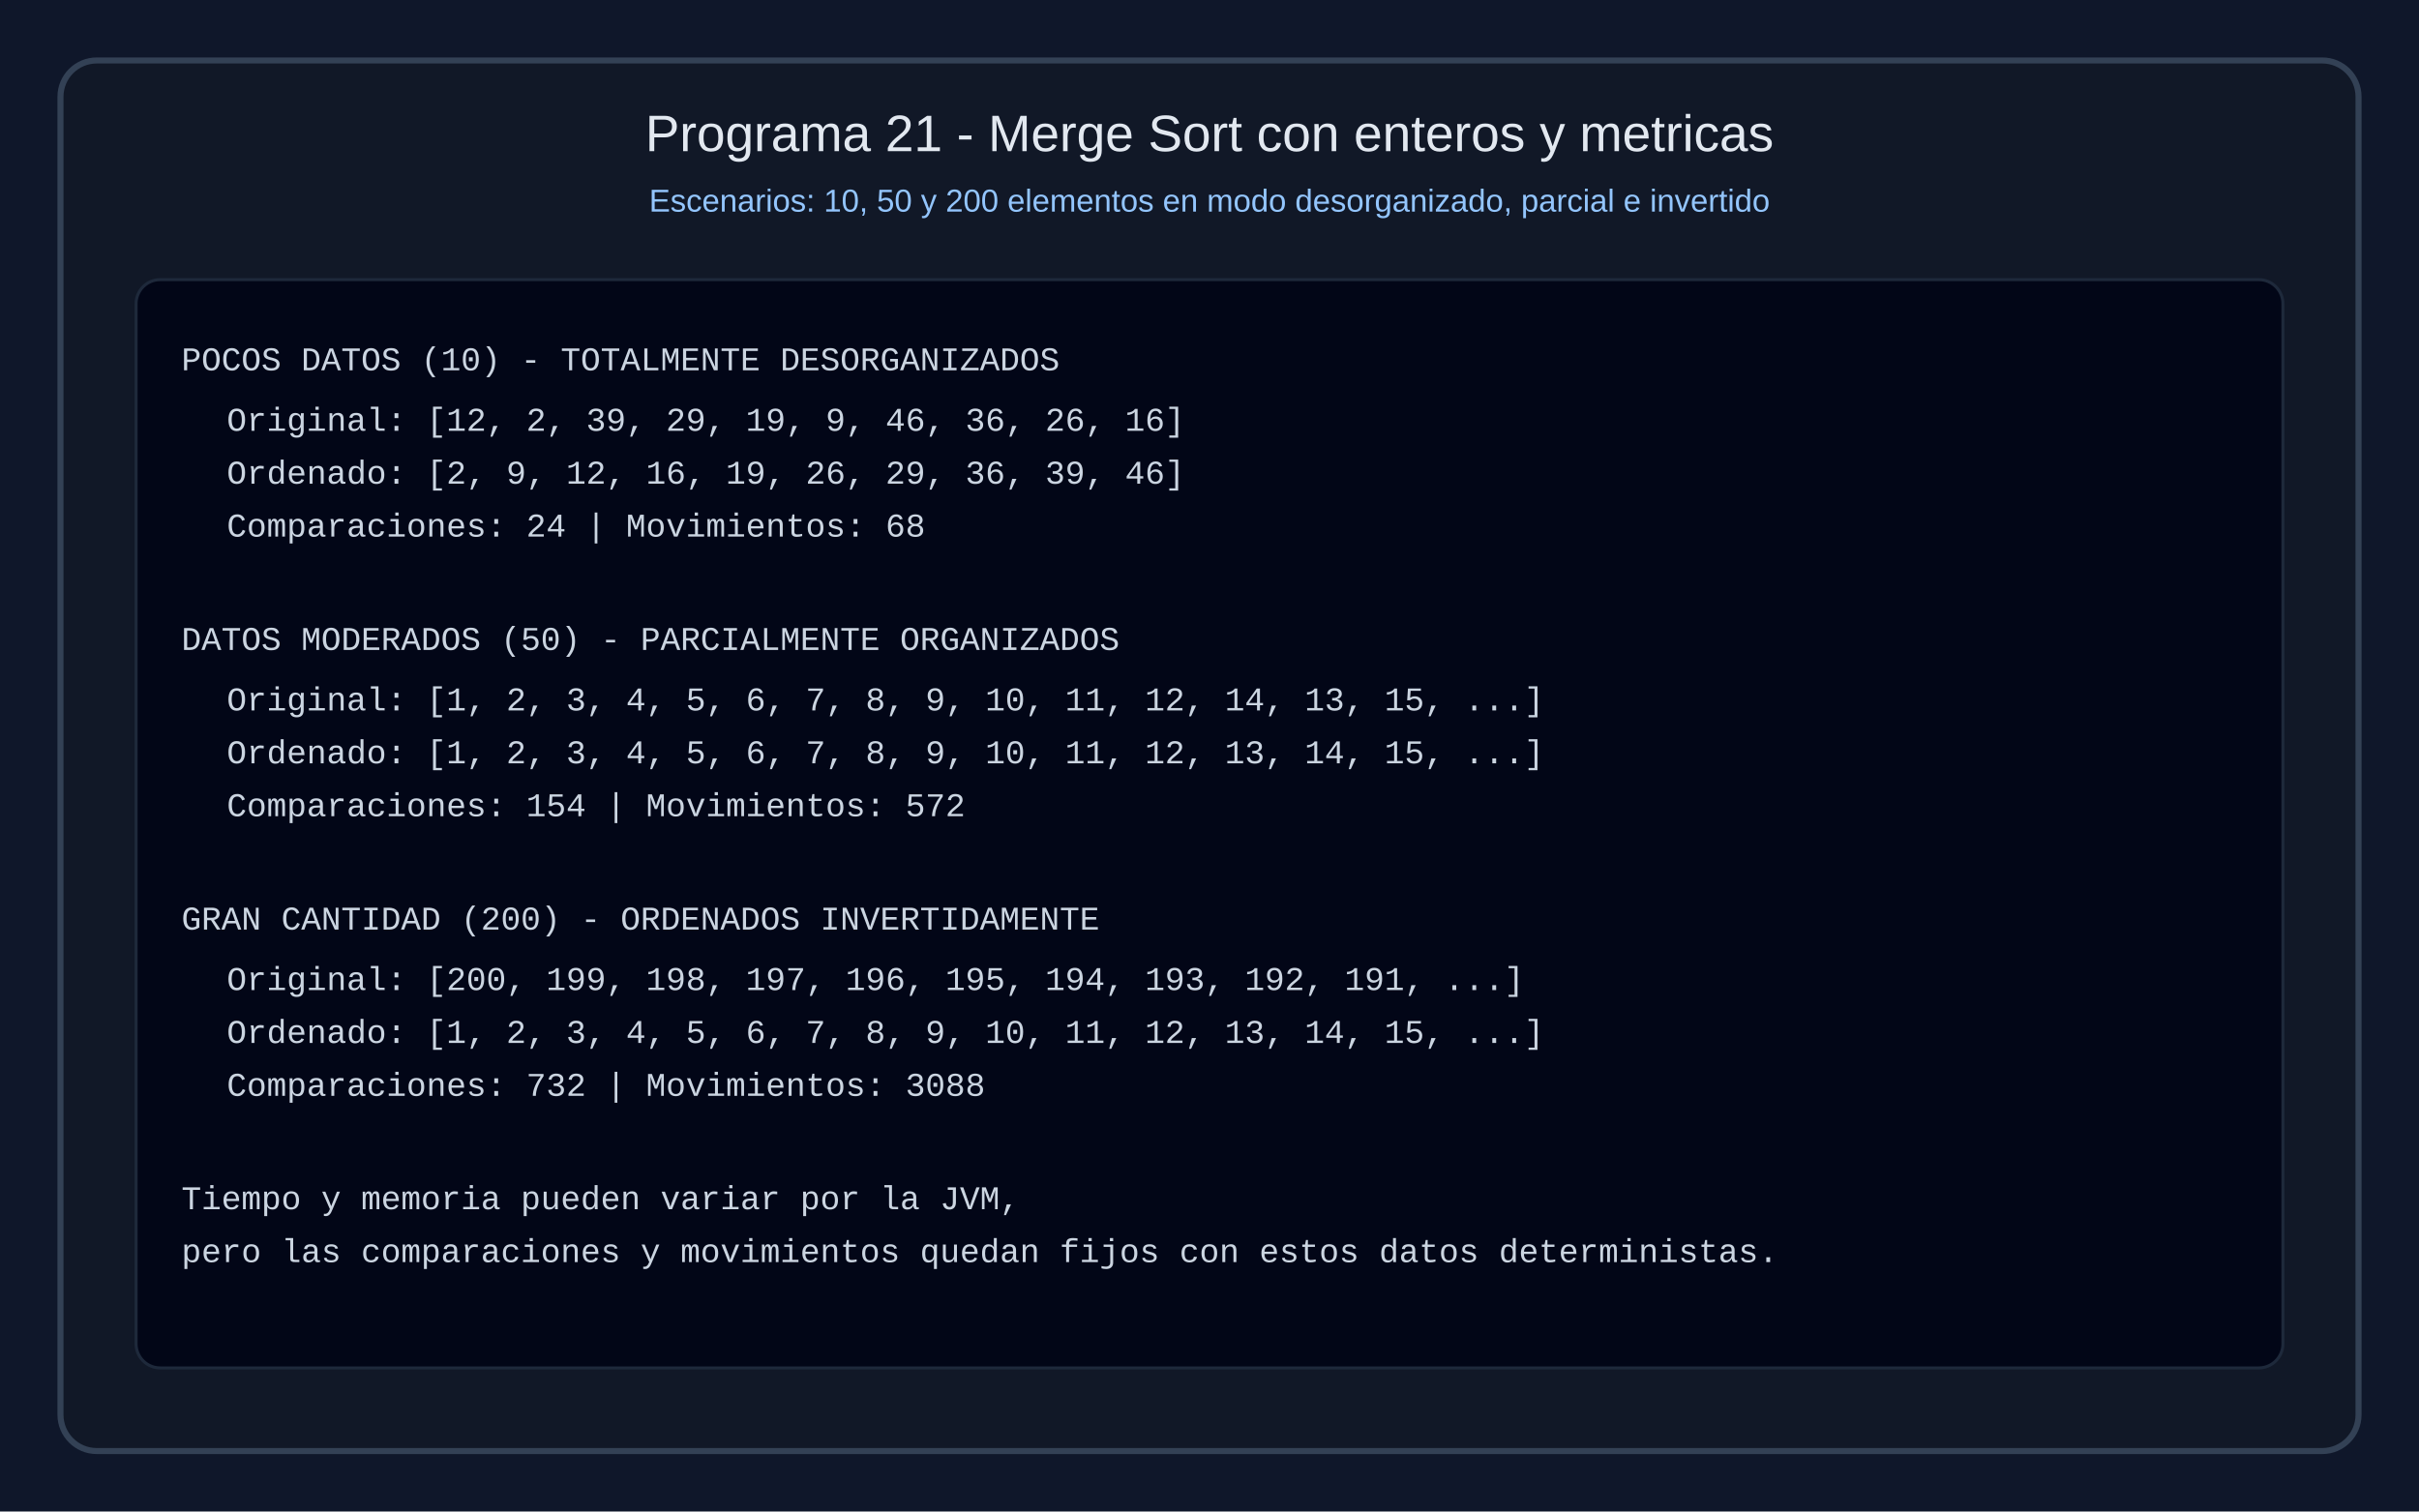
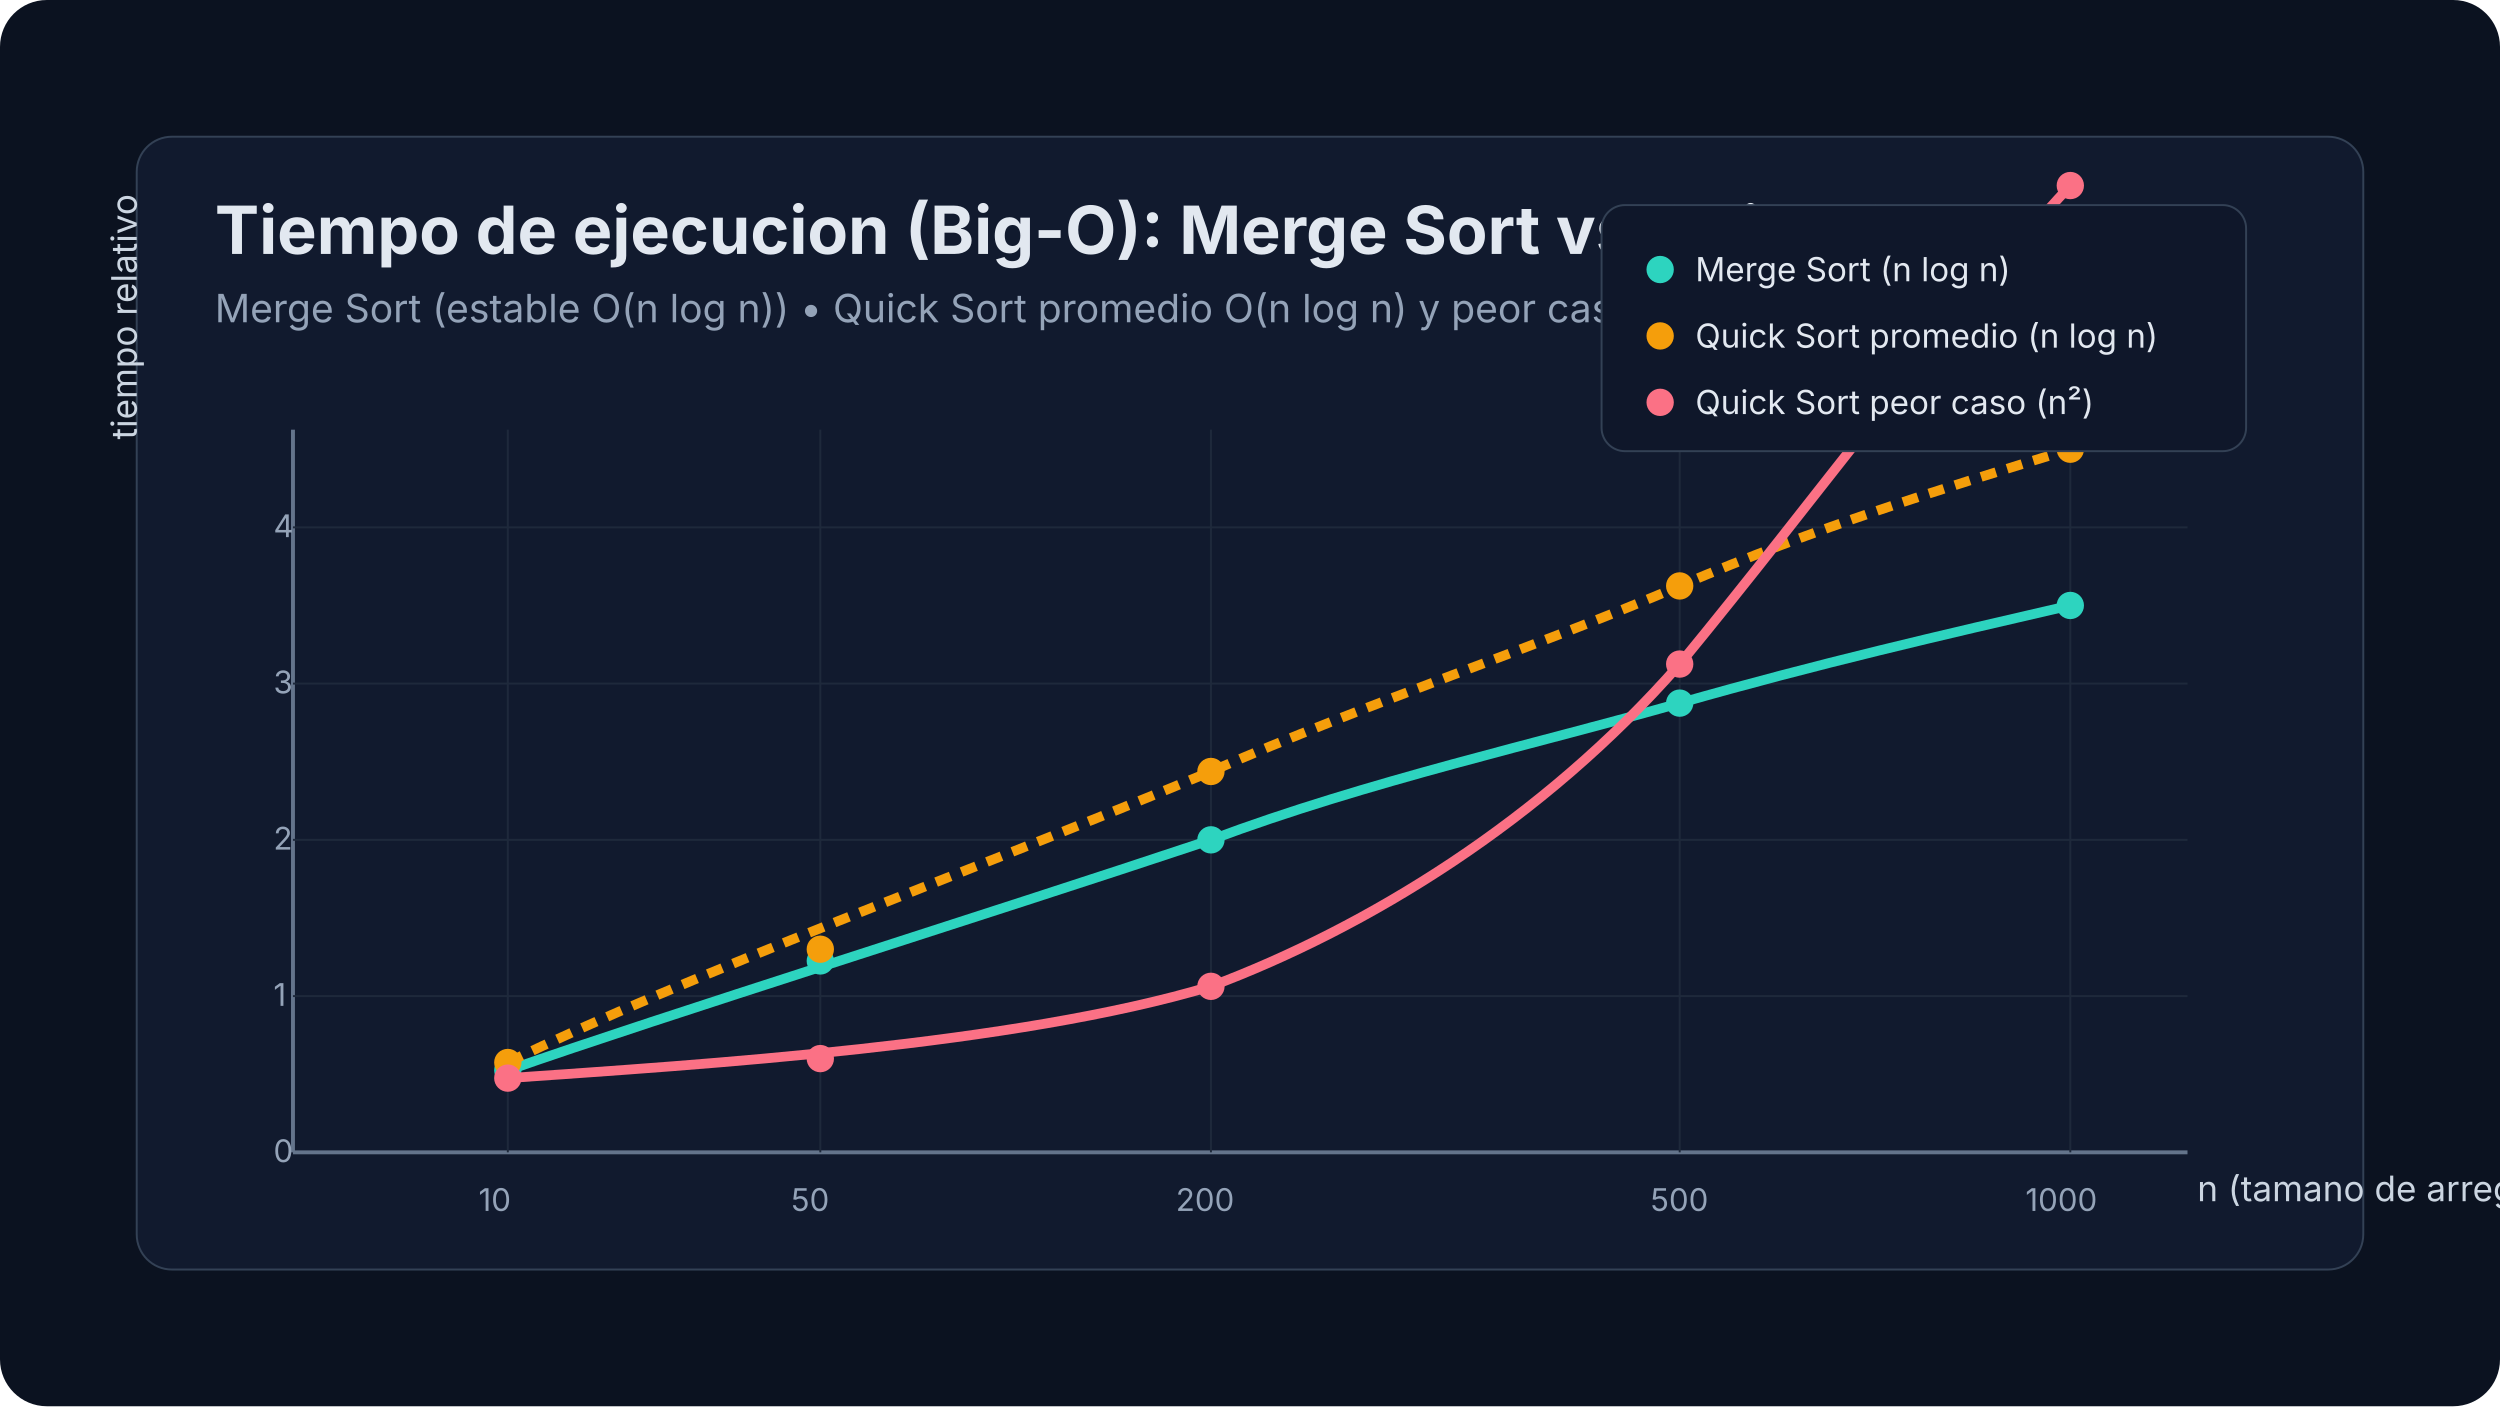
- <svg xmlns="http://www.w3.org/2000/svg" width="1600" height="1000" viewBox="0 0 1600 1000" role="img" aria-labelledby="title desc">
-   <rect width="1600" height="1000" fill="#0f172a" />
-   <rect x="40" y="40" width="1520" height="920" rx="24" fill="#111827" stroke="#334155" stroke-width="4" />
-   <text x="800" y="100" text-anchor="middle" fill="#e2e8f0" font-family="Arial, sans-serif" font-size="34">Programa 21 - Merge Sort con enteros y metricas</text>
-   <text x="800" y="140" text-anchor="middle" fill="#93c5fd" font-family="Arial, sans-serif" font-size="21">Escenarios: 10, 50 y 200 elementos en modo desorganizado, parcial e invertido</text>
-   <rect x="90" y="185" width="1420" height="720" rx="16" fill="#020617" stroke="#1e293b" stroke-width="2" />
-   <g fill="#cbd5e1" font-family="Courier New, monospace" font-size="22">
-     <text x="120" y="245">POCOS DATOS (10) - TOTALMENTE DESORGANIZADOS</text>
-     <text x="150" y="285">Original: [12, 2, 39, 29, 19, 9, 46, 36, 26, 16]</text>
-     <text x="150" y="320">Ordenado: [2, 9, 12, 16, 19, 26, 29, 36, 39, 46]</text>
-     <text x="150" y="355">Comparaciones: 24 | Movimientos: 68</text>
-     <text x="120" y="430">DATOS MODERADOS (50) - PARCIALMENTE ORGANIZADOS</text>
-     <text x="150" y="470">Original: [1, 2, 3, 4, 5, 6, 7, 8, 9, 10, 11, 12, 14, 13, 15, ...]</text>
-     <text x="150" y="505">Ordenado: [1, 2, 3, 4, 5, 6, 7, 8, 9, 10, 11, 12, 13, 14, 15, ...]</text>
-     <text x="150" y="540">Comparaciones: 154 | Movimientos: 572</text>
-     <text x="120" y="615">GRAN CANTIDAD (200) - ORDENADOS INVERTIDAMENTE</text>
-     <text x="150" y="655">Original: [200, 199, 198, 197, 196, 195, 194, 193, 192, 191, ...]</text>
-     <text x="150" y="690">Ordenado: [1, 2, 3, 4, 5, 6, 7, 8, 9, 10, 11, 12, 13, 14, 15, ...]</text>
-     <text x="150" y="725">Comparaciones: 732 | Movimientos: 3088</text>
-     <text x="120" y="800">Tiempo y memoria pueden variar por la JVM,</text>
-     <text x="120" y="835">pero las comparaciones y movimientos quedan fijos con estos datos deterministas.</text>
-   </g>
+ <svg xmlns="http://www.w3.org/2000/svg" width="1280" height="720" viewBox="0 0 1280 720" fill="none" role="img" aria-labelledby="title desc">
+   <rect width="1280" height="720" rx="24" fill="#0B1220" />
+   <rect x="70" y="70" width="1140" height="580" rx="18" fill="#111A2E" stroke="#334155" />
+   <text x="110" y="130" fill="#E2E8F0" font-size="34" font-family="Inter, Arial, sans-serif" font-weight="700">
+     Tiempo de ejecucion (Big-O): Merge Sort vs Quick Sort
+   </text>
+   <text x="110" y="165" fill="#94A3B8" font-size="20" font-family="Inter, Arial, sans-serif">
+     Merge Sort (estable O(n log n)) • Quick Sort promedio O(n log n) y peor caso O(n²)
+   </text>
+   <line x1="150" y1="590" x2="1120" y2="590" stroke="#64748B" stroke-width="2" />
+   <line x1="150" y1="590" x2="150" y2="220" stroke="#64748B" stroke-width="2" />
+   <text x="1125" y="615" fill="#CBD5E1" font-size="18" font-family="Inter, Arial, sans-serif">n (tamano de arreglo)</text>
+   <text x="70" y="225" fill="#CBD5E1" font-size="18" font-family="Inter, Arial, sans-serif" transform="rotate(-90 70 225)">tiempo relativo</text>
+   <line x1="150" y1="510" x2="1120" y2="510" stroke="#1E293B" />
+   <line x1="150" y1="430" x2="1120" y2="430" stroke="#1E293B" />
+   <line x1="150" y1="350" x2="1120" y2="350" stroke="#1E293B" />
+   <line x1="150" y1="270" x2="1120" y2="270" stroke="#1E293B" />
+   <text x="140" y="595" fill="#94A3B8" font-size="16" font-family="Inter, Arial, sans-serif">0</text>
+   <text x="140" y="515" fill="#94A3B8" font-size="16" font-family="Inter, Arial, sans-serif">1</text>
+   <text x="140" y="435" fill="#94A3B8" font-size="16" font-family="Inter, Arial, sans-serif">2</text>
+   <text x="140" y="355" fill="#94A3B8" font-size="16" font-family="Inter, Arial, sans-serif">3</text>
+   <text x="140" y="275" fill="#94A3B8" font-size="16" font-family="Inter, Arial, sans-serif">4</text>
+   <line x1="260" y1="590" x2="260" y2="220" stroke="#1E293B" />
+   <line x1="420" y1="590" x2="420" y2="220" stroke="#1E293B" />
+   <line x1="620" y1="590" x2="620" y2="220" stroke="#1E293B" />
+   <line x1="860" y1="590" x2="860" y2="220" stroke="#1E293B" />
+   <line x1="1060" y1="590" x2="1060" y2="220" stroke="#1E293B" />
+   <text x="245" y="620" fill="#94A3B8" font-size="16" font-family="Inter, Arial, sans-serif">10</text>
+   <text x="405" y="620" fill="#94A3B8" font-size="16" font-family="Inter, Arial, sans-serif">50</text>
+   <text x="602" y="620" fill="#94A3B8" font-size="16" font-family="Inter, Arial, sans-serif">200</text>
+   <text x="845" y="620" fill="#94A3B8" font-size="16" font-family="Inter, Arial, sans-serif">500</text>
+   <text x="1037" y="620" fill="#94A3B8" font-size="16" font-family="Inter, Arial, sans-serif">1000</text>
+   <path d="M260 548 C340 520, 500 470, 620 430 C700 400, 790 380, 860 360 C930 340, 995 325, 1060 310" stroke="#2DD4BF" stroke-width="5" fill="none" />
+   <circle cx="260" cy="548" r="7" fill="#2DD4BF" />
+   <circle cx="420" cy="492" r="7" fill="#2DD4BF" />
+   <circle cx="620" cy="430" r="7" fill="#2DD4BF" />
+   <circle cx="860" cy="360" r="7" fill="#2DD4BF" />
+   <circle cx="1060" cy="310" r="7" fill="#2DD4BF" />
+   <path d="M260 544 C350 500, 500 445, 620 395 C700 360, 790 330, 860 300 C930 270, 995 250, 1060 230" stroke="#F59E0B" stroke-width="5" fill="none" stroke-dasharray="8 6" />
+   <circle cx="260" cy="544" r="7" fill="#F59E0B" />
+   <circle cx="420" cy="486" r="7" fill="#F59E0B" />
+   <circle cx="620" cy="395" r="7" fill="#F59E0B" />
+   <circle cx="860" cy="300" r="7" fill="#F59E0B" />
+   <circle cx="1060" cy="230" r="7" fill="#F59E0B" />
+   <path d="M260 552 C360 545, 520 535, 620 505 C700 475, 790 420, 860 340 C930 255, 995 165, 1060 95" stroke="#FB7185" stroke-width="5" fill="none" />
+   <circle cx="260" cy="552" r="7" fill="#FB7185" />
+   <circle cx="420" cy="542" r="7" fill="#FB7185" />
+   <circle cx="620" cy="505" r="7" fill="#FB7185" />
+   <circle cx="860" cy="340" r="7" fill="#FB7185" />
+   <circle cx="1060" cy="95" r="7" fill="#FB7185" />
+   <rect x="820" y="105" width="330" height="126" rx="12" fill="#0F172A" stroke="#334155" />
+   <circle cx="850" cy="138" r="7" fill="#2DD4BF" />
+   <text x="868" y="144" fill="#E2E8F0" font-size="17" font-family="Inter, Arial, sans-serif">Merge Sort (n log n)</text>
+   <circle cx="850" cy="172" r="7" fill="#F59E0B" />
+   <text x="868" y="178" fill="#E2E8F0" font-size="17" font-family="Inter, Arial, sans-serif">Quick Sort promedio (n log n)</text>
+   <circle cx="850" cy="206" r="7" fill="#FB7185" />
+   <text x="868" y="212" fill="#E2E8F0" font-size="17" font-family="Inter, Arial, sans-serif">Quick Sort peor caso (n²)</text>
</svg>
